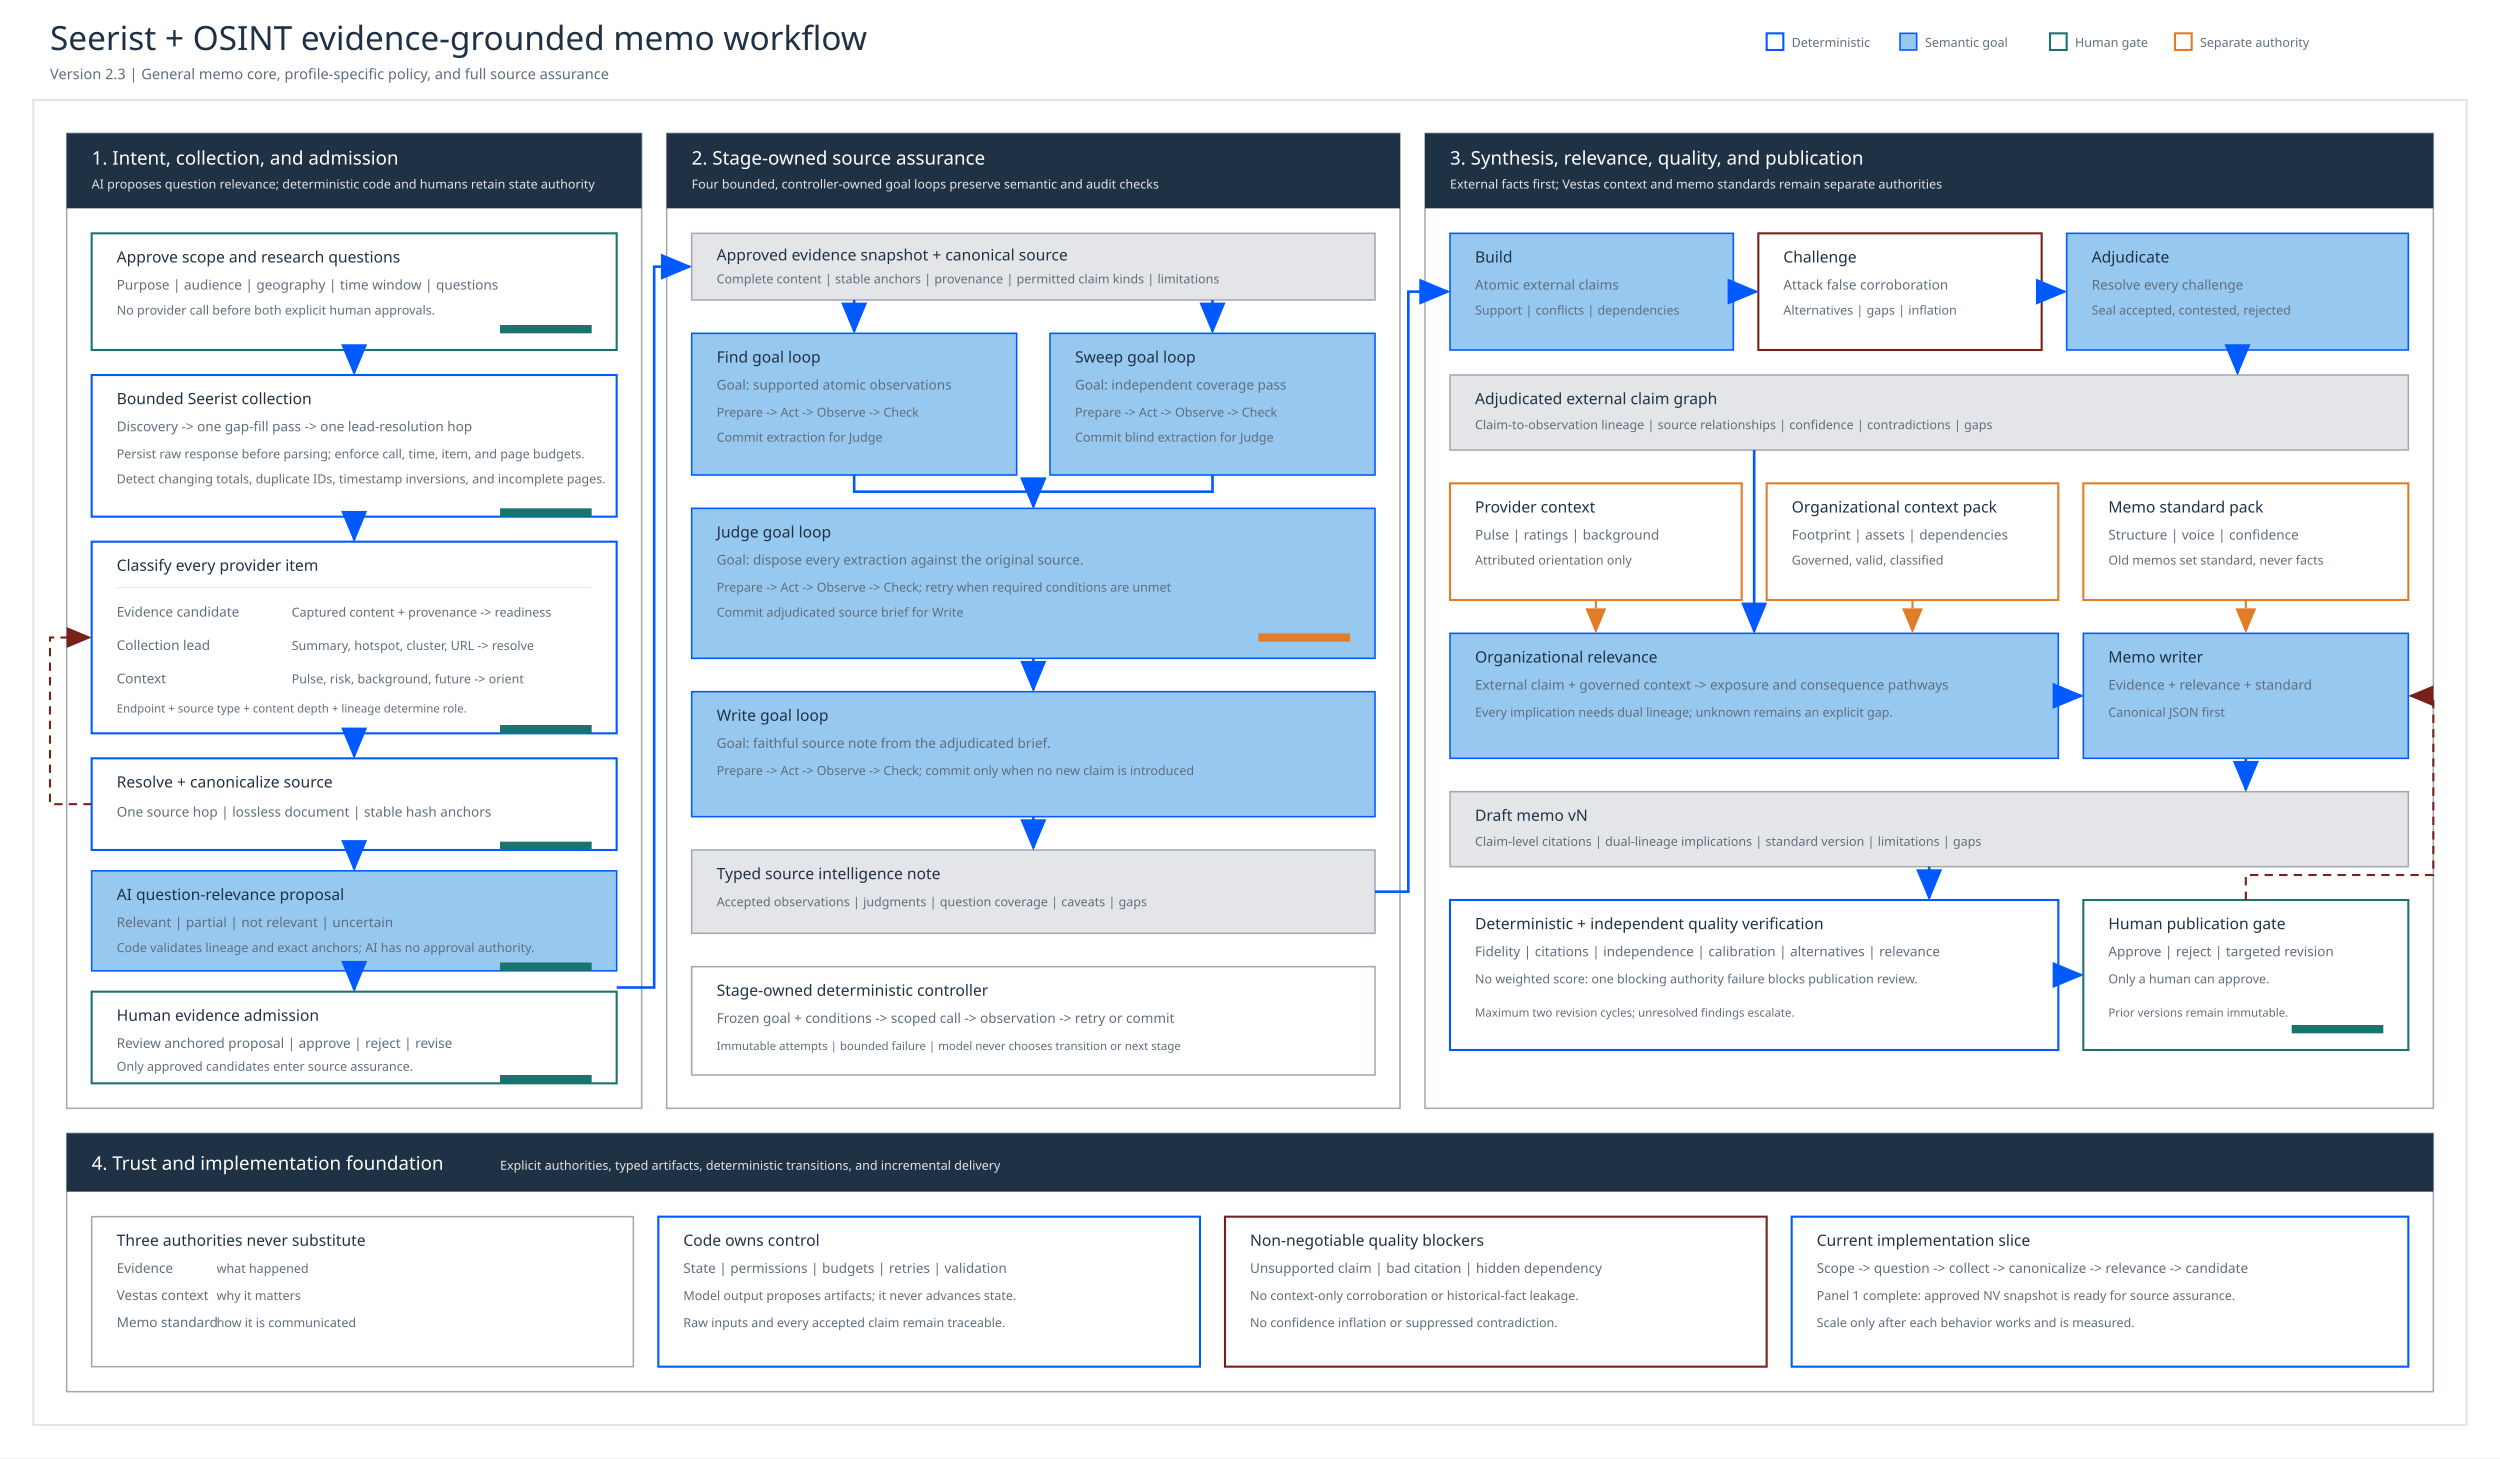
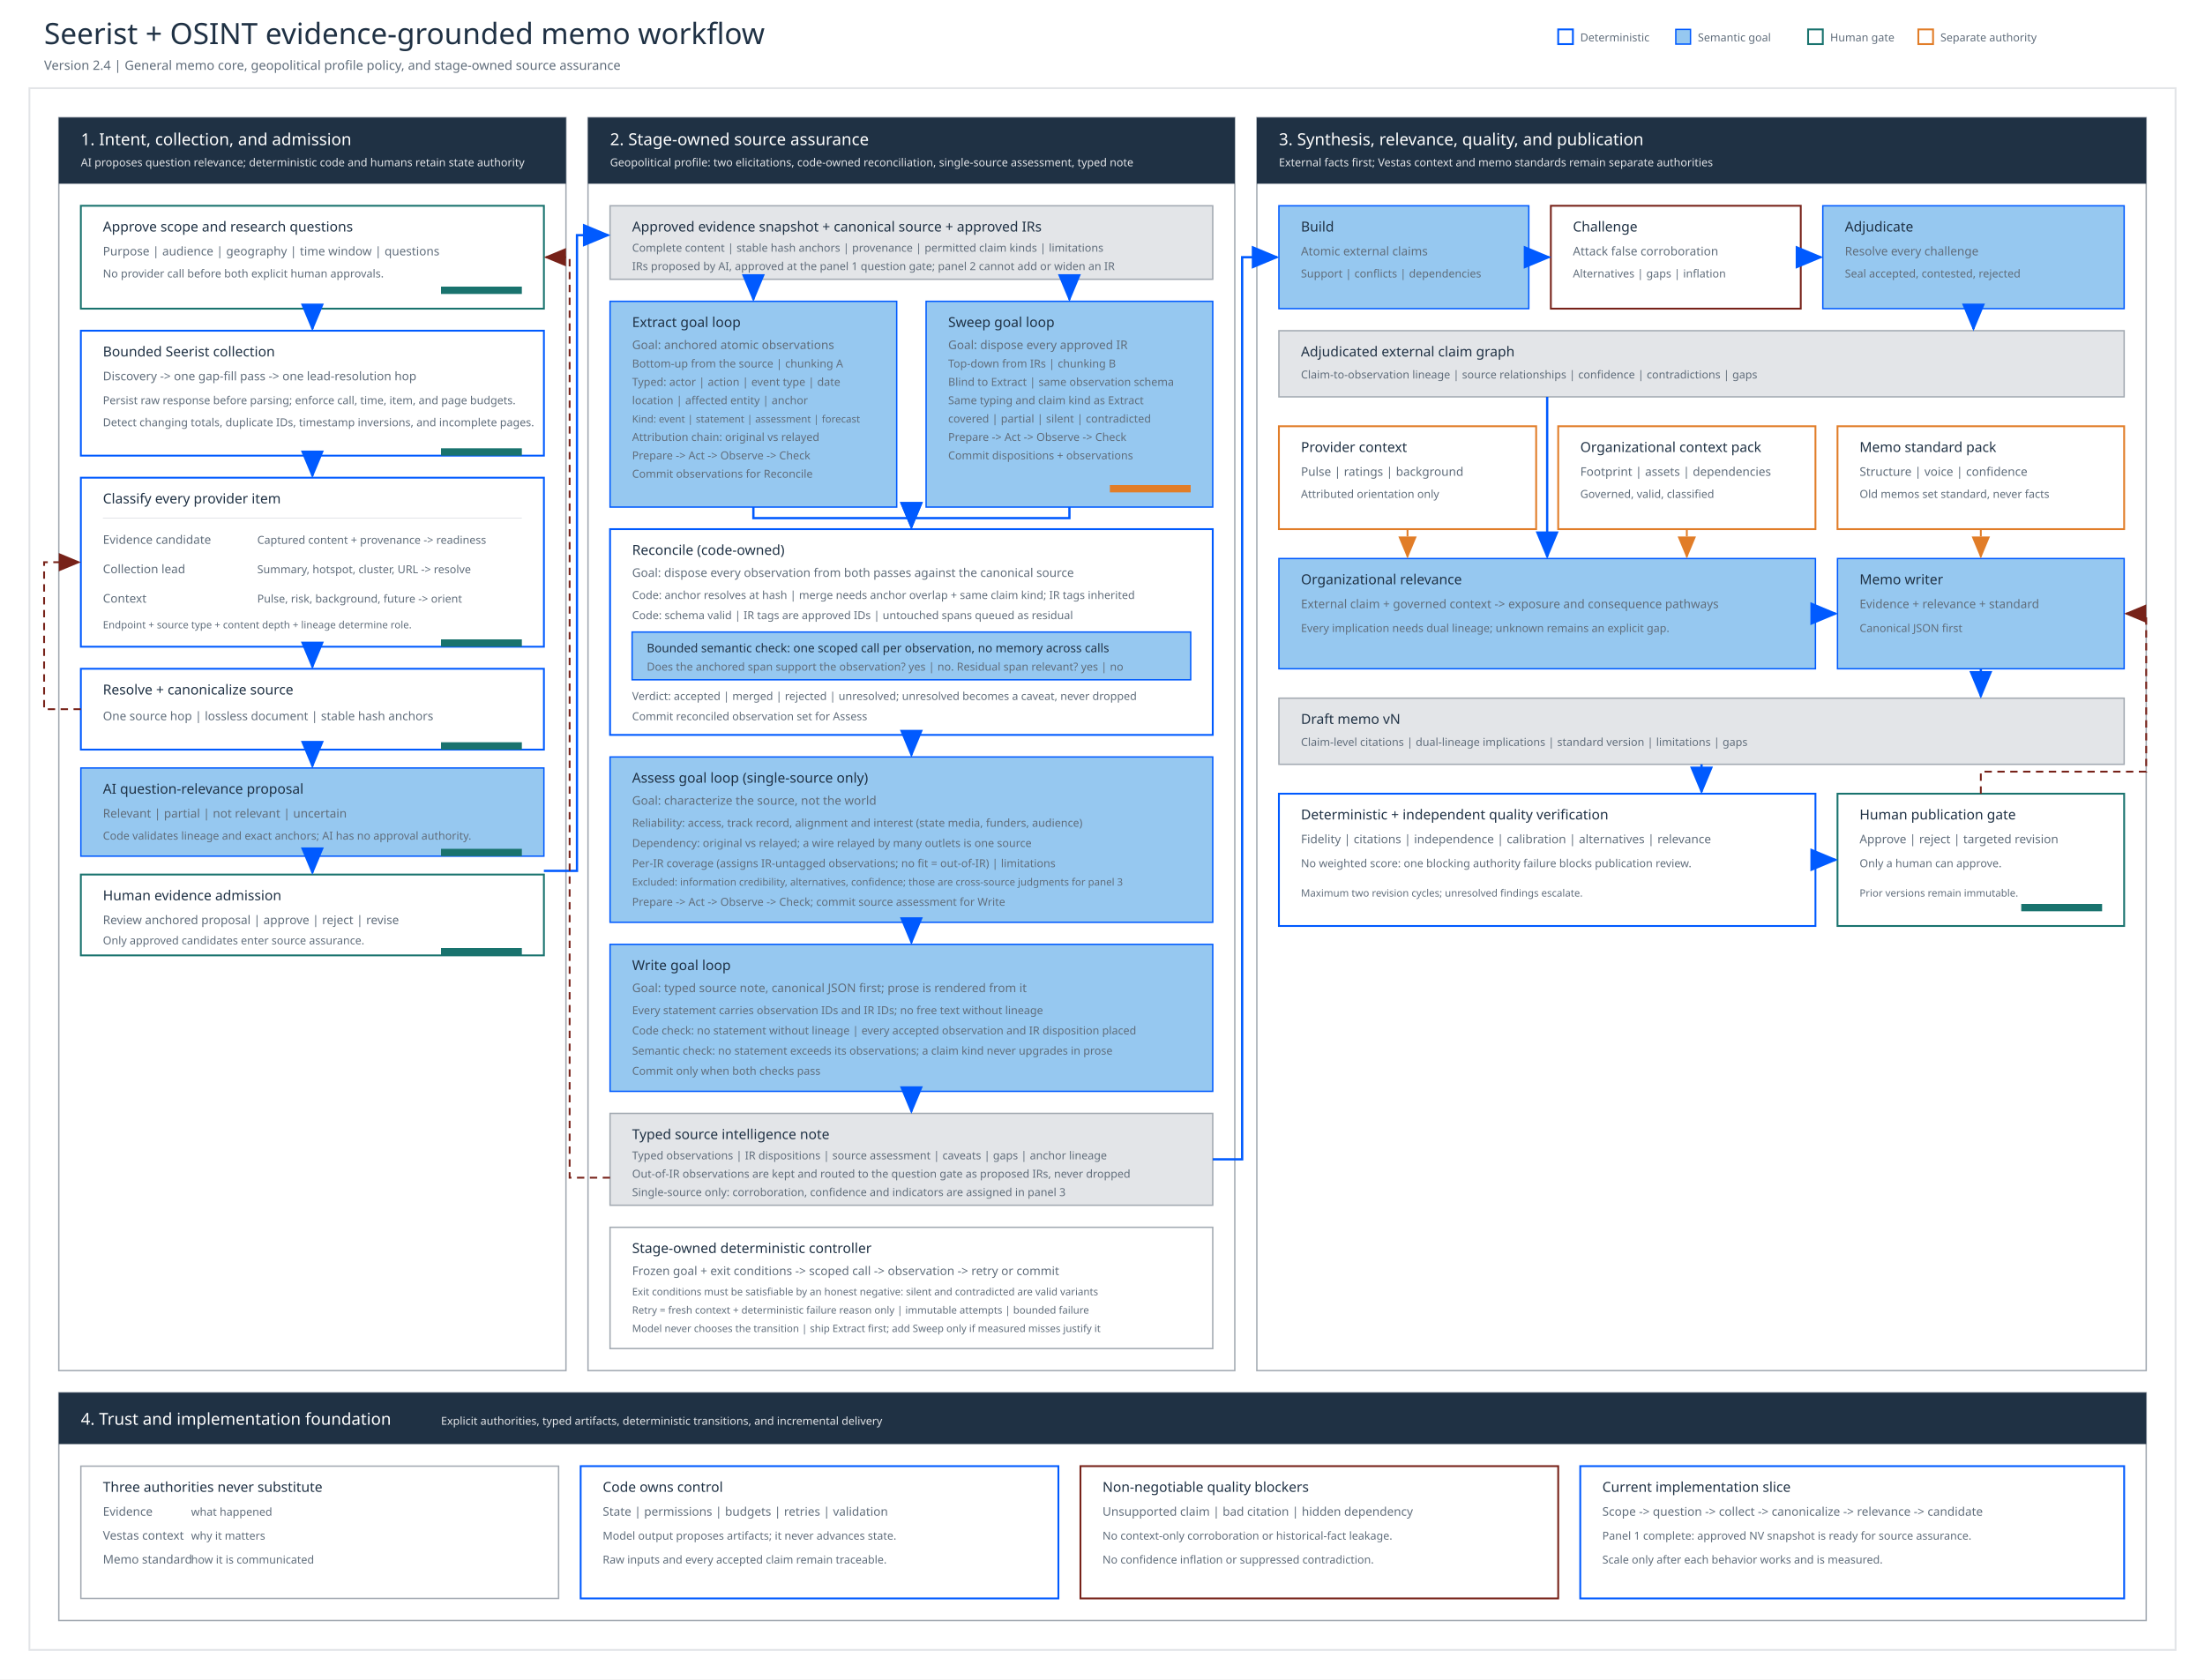
- <svg xmlns="http://www.w3.org/2000/svg" width="2400" height="1400" viewBox="0 0 2400 1400" role="img" aria-labelledby="title description">
+ <svg xmlns="http://www.w3.org/2000/svg" width="2400" height="1828" viewBox="0 0 2400 1828" role="img" aria-labelledby="title description">
  <defs>
    <style>
      text { font-family: "VestasSans"; letter-spacing: 0; }
      .canvas { fill: #FFFFFF; }
      .board { fill: #FFFFFF; stroke: #E3E5E8; stroke-width: 2; }
      .panel { fill: #FFFFFF; stroke: #A2A9B1; stroke-width: 1.5; }
      .panel-header { fill: #1F3144; }
      .page-title { fill: #1F3144; font-size: 32px; font-weight: 500; }
      .page-subtitle { fill: #606D7B; font-size: 14px; font-weight: 400; }
      .panel-title { fill: #FFFFFF; font-size: 18px; font-weight: 500; }
      .panel-subtitle { fill: #E3E5E8; font-size: 12px; font-weight: 400; }
      .card-title { fill: #1F3144; font-size: 15px; font-weight: 500; }
+       .inner-title { fill: #1F3144; font-size: 13px; font-weight: 500; }
      .body { fill: #606D7B; font-size: 13px; font-weight: 400; }
      .caption { fill: #606D7B; font-size: 12px; font-weight: 400; }
      .small { fill: #606D7B; font-size: 11px; font-weight: 400; }
      .white-small { fill: #FFFFFF; font-size: 11px; font-weight: 500; }
      .det-card { fill: #FFFFFF; stroke: #005AFF; stroke-width: 2; }
      .agent-card { fill: #96C8F0; stroke: #005AFF; stroke-width: 1.5; }
      .human-card { fill: #FFFFFF; stroke: #19736E; stroke-width: 2; }
      .gate-card { fill: #FFFFFF; stroke: #772219; stroke-width: 2; }
      .context-card { fill: #FFFFFF; stroke: #E17D28; stroke-width: 2; }
      .artifact-card { fill: #E3E5E8; stroke: #A2A9B1; stroke-width: 1.5; }
      .quiet-card { fill: #FFFFFF; stroke: #A2A9B1; stroke-width: 1.5; }
      .tested-chip { fill: #19736E; }
      .warning-chip { fill: #E17D28; }
      .state-chip { fill: #772219; }
      .primary-line { fill: none; stroke: #005AFF; stroke-width: 2.5; marker-end: url(#arrow-blue); }
      .authority-line { fill: none; stroke: #E17D28; stroke-width: 2; stroke-dasharray: 8 6; marker-end: url(#arrow-orange); }
      .feedback-line { fill: none; stroke: #772219; stroke-width: 2; stroke-dasharray: 8 6; marker-end: url(#arrow-red); }
      .divider { stroke: #E3E5E8; stroke-width: 1; }
    </style>
    <marker id="arrow-blue" markerWidth="12" markerHeight="10" refX="11" refY="5" orient="auto" markerUnits="strokeWidth">
      <path d="M 0 0 L 12 5 L 0 10 z" fill="#005AFF" />
    </marker>
    <marker id="arrow-orange" markerWidth="12" markerHeight="10" refX="11" refY="5" orient="auto" markerUnits="strokeWidth">
      <path d="M 0 0 L 12 5 L 0 10 z" fill="#E17D28" />
    </marker>
    <marker id="arrow-red" markerWidth="12" markerHeight="10" refX="11" refY="5" orient="auto" markerUnits="strokeWidth">
      <path d="M 0 0 L 12 5 L 0 10 z" fill="#772219" />
    </marker>
  </defs>
-   <rect class="canvas" x="0" y="0" width="2400" height="1400" />
+   <rect class="canvas" x="0" y="0" width="2400" height="1828" />
  <text class="page-title" x="48" y="48">Seerist + OSINT evidence-grounded memo workflow</text>
-   <text class="page-subtitle" x="48" y="76">Version 2.3 | General memo core, profile-specific policy, and full source assurance</text>
+   <text class="page-subtitle" x="48" y="76">Version 2.4 | General memo core, geopolitical profile policy, and stage-owned source assurance</text>
  <rect class="det-card" x="1696" y="32" width="16" height="16" />
  <text class="caption" x="1720" y="45">Deterministic</text>
  <rect class="agent-card" x="1824" y="32" width="16" height="16" />
  <text class="caption" x="1848" y="45">Semantic goal</text>
  <rect class="human-card" x="1968" y="32" width="16" height="16" />
  <text class="caption" x="1992" y="45">Human gate</text>
  <rect class="context-card" x="2088" y="32" width="16" height="16" />
  <text class="caption" x="2112" y="45">Separate authority</text>
-   <rect class="board" x="32" y="96" width="2336" height="1272" />
-   <rect class="panel" x="64" y="128" width="552" height="936" />
+   <rect class="board" x="32" y="96" width="2336" height="1700" />
+   <rect class="panel" x="64" y="128" width="552" height="1364" />
  <rect class="panel-header" x="64" y="128" width="552" height="72" />
  <text class="panel-title" x="88" y="158">1. Intent, collection, and admission</text>
  <text class="panel-subtitle" x="88" y="181">AI proposes question relevance; deterministic code and humans retain state authority</text>
  <rect class="human-card" x="88" y="224" width="504" height="112" />
  <text class="card-title" x="112" y="252">Approve scope and research questions</text>
  <text class="body" x="112" y="278">Purpose | audience | geography | time window | questions</text>
  <text class="caption" x="112" y="302">No provider call before both explicit human approvals.</text>
  <rect class="tested-chip" x="480" y="312" width="88" height="8" />
  <rect class="det-card" x="88" y="360" width="504" height="136" />
  <text class="card-title" x="112" y="388">Bounded Seerist collection</text>
  <text class="body" x="112" y="414">Discovery -&gt; one gap-fill pass -&gt; one lead-resolution hop</text>
  <text class="caption" x="112" y="440">Persist raw response before parsing; enforce call, time, item, and page budgets.</text>
  <text class="caption" x="112" y="464">Detect changing totals, duplicate IDs, timestamp inversions, and incomplete pages.</text>
  <rect class="tested-chip" x="480" y="488" width="88" height="8" />
  <rect class="det-card" x="88" y="520" width="504" height="184" />
  <text class="card-title" x="112" y="548">Classify every provider item</text>
  <line class="divider" x1="112" y1="564" x2="568" y2="564" />
  <text class="body" x="112" y="592">Evidence candidate</text>
  <text class="caption" x="280" y="592">Captured content + provenance -&gt; readiness</text>
  <text class="body" x="112" y="624">Collection lead</text>
  <text class="caption" x="280" y="624">Summary, hotspot, cluster, URL -&gt; resolve</text>
  <text class="body" x="112" y="656">Context</text>
  <text class="caption" x="280" y="656">Pulse, risk, background, future -&gt; orient</text>
  <text class="small" x="112" y="684">Endpoint + source type + content depth + lineage determine role.</text>
  <rect class="tested-chip" x="480" y="696" width="88" height="8" />
  <rect class="det-card" x="88" y="728" width="504" height="88" />
  <text class="card-title" x="112" y="756">Resolve + canonicalize source</text>
  <text class="body" x="112" y="784">One source hop | lossless document | stable hash anchors</text>
  <rect class="tested-chip" x="480" y="808" width="88" height="8" />
  <rect class="agent-card" x="88" y="836" width="504" height="96" />
  <text class="card-title" x="112" y="864">AI question-relevance proposal</text>
  <text class="body" x="112" y="890">Relevant | partial | not relevant | uncertain</text>
  <text class="caption" x="112" y="914">Code validates lineage and exact anchors; AI has no approval authority.</text>
  <rect class="tested-chip" x="480" y="924" width="88" height="8" />
  <rect class="human-card" x="88" y="952" width="504" height="88" />
  <text class="card-title" x="112" y="980">Human evidence admission</text>
  <text class="body" x="112" y="1006">Review anchored proposal | approve | reject | revise</text>
  <text class="caption" x="112" y="1028">Only approved candidates enter source assurance.</text>
  <rect class="tested-chip" x="480" y="1032" width="88" height="8" />
  <path class="primary-line" d="M 340 336 L 340 358" />
  <path class="primary-line" d="M 340 496 L 340 518" />
  <path class="primary-line" d="M 340 704 L 340 726" />
  <path class="primary-line" d="M 340 816 L 340 834" />
  <path class="primary-line" d="M 340 932 L 340 950" />
  <path class="feedback-line" d="M 88 772 L 48 772 L 48 612 L 86 612" />
-   <rect class="panel" x="640" y="128" width="704" height="936" />
+   <rect class="panel" x="640" y="128" width="704" height="1364" />
  <rect class="panel-header" x="640" y="128" width="704" height="72" />
  <text class="panel-title" x="664" y="158">2. Stage-owned source assurance</text>
-   <text class="panel-subtitle" x="664" y="181">Four bounded, controller-owned goal loops preserve semantic and audit checks</text>
-   <rect class="artifact-card" x="664" y="224" width="656" height="64" />
-   <text class="card-title" x="688" y="250">Approved evidence snapshot + canonical source</text>
-   <text class="caption" x="688" y="272">Complete content | stable anchors | provenance | permitted claim kinds | limitations</text>
-   <rect class="agent-card" x="664" y="320" width="312" height="136" />
-   <text class="card-title" x="688" y="348">Find goal loop</text>
-   <text class="body" x="688" y="374">Goal: supported atomic observations</text>
-   <text class="caption" x="688" y="400">Prepare -&gt; Act -&gt; Observe -&gt; Check</text>
-   <text class="caption" x="688" y="424">Commit extraction for Judge</text>
-   <rect class="agent-card" x="1008" y="320" width="312" height="136" />
-   <text class="card-title" x="1032" y="348">Sweep goal loop</text>
-   <text class="body" x="1032" y="374">Goal: independent coverage pass</text>
-   <text class="caption" x="1032" y="400">Prepare -&gt; Act -&gt; Observe -&gt; Check</text>
-   <text class="caption" x="1032" y="424">Commit blind extraction for Judge</text>
-   <rect class="agent-card" x="664" y="488" width="656" height="144" />
-   <text class="card-title" x="688" y="516">Judge goal loop</text>
-   <text class="body" x="688" y="542">Goal: dispose every extraction against the original source.</text>
-   <text class="caption" x="688" y="568">Prepare -&gt; Act -&gt; Observe -&gt; Check; retry when required conditions are unmet</text>
-   <text class="caption" x="688" y="592">Commit adjudicated source brief for Write</text>
-   <rect class="warning-chip" x="1208" y="608" width="88" height="8" />
-   <rect class="agent-card" x="664" y="664" width="656" height="120" />
-   <text class="card-title" x="688" y="692">Write goal loop</text>
-   <text class="body" x="688" y="718">Goal: faithful source note from the adjudicated brief.</text>
-   <text class="caption" x="688" y="744">Prepare -&gt; Act -&gt; Observe -&gt; Check; commit only when no new claim is introduced</text>
-   <rect class="artifact-card" x="664" y="816" width="656" height="80" />
-   <text class="card-title" x="688" y="844">Typed source intelligence note</text>
-   <text class="caption" x="688" y="870">Accepted observations | judgments | question coverage | caveats | gaps</text>
-   <rect class="quiet-card" x="664" y="928" width="656" height="104" />
-   <text class="card-title" x="688" y="956">Stage-owned deterministic controller</text>
-   <text class="body" x="688" y="982">Frozen goal + conditions -&gt; scoped call -&gt; observation -&gt; retry or commit</text>
-   <text class="small" x="688" y="1008">Immutable attempts | bounded failure | model never chooses transition or next stage</text>
-   <path class="primary-line" d="M 820 288 L 820 318" />
-   <path class="primary-line" d="M 1164 288 L 1164 318" />
-   <path class="primary-line" d="M 820 456 L 820 472 L 992 472 L 992 486" />
-   <path class="primary-line" d="M 1164 456 L 1164 472 L 992 472 L 992 486" />
-   <path class="primary-line" d="M 992 632 L 992 662" />
-   <path class="primary-line" d="M 992 784 L 992 814" />
+   <text class="panel-subtitle" x="664" y="181">Geopolitical profile: two elicitations, code-owned reconciliation, single-source assessment, typed note</text>
+   <rect class="artifact-card" x="664" y="224" width="656" height="80" />
+   <text class="card-title" x="688" y="252">Approved evidence snapshot + canonical source + approved IRs</text>
+   <text class="caption" x="688" y="274">Complete content | stable hash anchors | provenance | permitted claim kinds | limitations</text>
+   <text class="caption" x="688" y="294">IRs proposed by AI, approved at the panel 1 question gate; panel 2 cannot add or widen an IR</text>
+   <rect class="agent-card" x="664" y="328" width="312" height="224" />
+   <text class="card-title" x="688" y="356">Extract goal loop</text>
+   <text class="body" x="688" y="380">Goal: anchored atomic observations</text>
+   <text class="caption" x="688" y="400">Bottom-up from the source | chunking A</text>
+   <text class="caption" x="688" y="420">Typed: actor | action | event type | date</text>
+   <text class="caption" x="688" y="440">location | affected entity | anchor</text>
+   <text class="small" x="688" y="460">Kind: event | statement | assessment | forecast</text>
+   <text class="caption" x="688" y="480">Attribution chain: original vs relayed</text>
+   <text class="caption" x="688" y="500">Prepare -&gt; Act -&gt; Observe -&gt; Check</text>
+   <text class="caption" x="688" y="520">Commit observations for Reconcile</text>
+   <rect class="agent-card" x="1008" y="328" width="312" height="224" />
+   <text class="card-title" x="1032" y="356">Sweep goal loop</text>
+   <text class="body" x="1032" y="380">Goal: dispose every approved IR</text>
+   <text class="caption" x="1032" y="400">Top-down from IRs | chunking B</text>
+   <text class="caption" x="1032" y="420">Blind to Extract | same observation schema</text>
+   <text class="caption" x="1032" y="440">Same typing and claim kind as Extract</text>
+   <text class="caption" x="1032" y="460">covered | partial | silent | contradicted</text>
+   <text class="caption" x="1032" y="480">Prepare -&gt; Act -&gt; Observe -&gt; Check</text>
+   <text class="caption" x="1032" y="500">Commit dispositions + observations</text>
+   <rect class="warning-chip" x="1208" y="528" width="88" height="8" />
+   <rect class="det-card" x="664" y="576" width="656" height="224" />
+   <text class="card-title" x="688" y="604">Reconcile (code-owned)</text>
+   <text class="body" x="688" y="628">Goal: dispose every observation from both passes against the canonical source</text>
+   <text class="caption" x="688" y="652">Code: anchor resolves at hash | merge needs anchor overlap + same claim kind; IR tags inherited</text>
+   <text class="caption" x="688" y="674">Code: schema valid | IR tags are approved IDs | untouched spans queued as residual</text>
+   <rect class="agent-card" x="688" y="688" width="608" height="52" />
+   <text class="inner-title" x="704" y="710">Bounded semantic check: one scoped call per observation, no memory across calls</text>
+   <text class="caption" x="704" y="730">Does the anchored span support the observation? yes | no. Residual span relevant? yes | no</text>
+   <text class="caption" x="688" y="762">Verdict: accepted | merged | rejected | unresolved; unresolved becomes a caveat, never dropped</text>
+   <text class="caption" x="688" y="784">Commit reconciled observation set for Assess</text>
+   <rect class="agent-card" x="664" y="824" width="656" height="180" />
+   <text class="card-title" x="688" y="852">Assess goal loop (single-source only)</text>
+   <text class="body" x="688" y="876">Goal: characterize the source, not the world</text>
+   <text class="caption" x="688" y="900">Reliability: access, track record, alignment and interest (state media, funders, audience)</text>
+   <text class="caption" x="688" y="922">Dependency: original vs relayed; a wire relayed by many outlets is one source</text>
+   <text class="caption" x="688" y="944">Per-IR coverage (assigns IR-untagged observations; no fit = out-of-IR) | limitations</text>
+   <text class="small" x="688" y="964">Excluded: information credibility, alternatives, confidence; those are cross-source judgments for panel 3</text>
+   <text class="caption" x="688" y="986">Prepare -&gt; Act -&gt; Observe -&gt; Check; commit source assessment for Write</text>
+   <rect class="agent-card" x="664" y="1028" width="656" height="160" />
+   <text class="card-title" x="688" y="1056">Write goal loop</text>
+   <text class="body" x="688" y="1080">Goal: typed source note, canonical JSON first; prose is rendered from it</text>
+   <text class="caption" x="688" y="1104">Every statement carries observation IDs and IR IDs; no free text without lineage</text>
+   <text class="caption" x="688" y="1126">Code check: no statement without lineage | every accepted observation and IR disposition placed</text>
+   <text class="caption" x="688" y="1148">Semantic check: no statement exceeds its observations; a claim kind never upgrades in prose</text>
+   <text class="caption" x="688" y="1170">Commit only when both checks pass</text>
+   <rect class="artifact-card" x="664" y="1212" width="656" height="100" />
+   <text class="card-title" x="688" y="1240">Typed source intelligence note</text>
+   <text class="caption" x="688" y="1262">Typed observations | IR dispositions | source assessment | caveats | gaps | anchor lineage</text>
+   <text class="caption" x="688" y="1282">Out-of-IR observations are kept and routed to the question gate as proposed IRs, never dropped</text>
+   <text class="caption" x="688" y="1302">Single-source only: corroboration, confidence and indicators are assigned in panel 3</text>
+   <rect class="quiet-card" x="664" y="1336" width="656" height="132" />
+   <text class="card-title" x="688" y="1364">Stage-owned deterministic controller</text>
+   <text class="body" x="688" y="1388">Frozen goal + exit conditions -&gt; scoped call -&gt; observation -&gt; retry or commit</text>
+   <text class="small" x="688" y="1410">Exit conditions must be satisfiable by an honest negative: silent and contradicted are valid variants</text>
+   <text class="small" x="688" y="1430">Retry = fresh context + deterministic failure reason only | immutable attempts | bounded failure</text>
+   <text class="small" x="688" y="1450">Model never chooses the transition | ship Extract first; add Sweep only if measured misses justify it</text>
+   <path class="primary-line" d="M 820 304 L 820 326" />
+   <path class="primary-line" d="M 1164 304 L 1164 326" />
+   <path class="primary-line" d="M 820 552 L 820 564 L 992 564 L 992 574" />
+   <path class="primary-line" d="M 1164 552 L 1164 564 L 992 564 L 992 574" />
+   <path class="primary-line" d="M 992 800 L 992 822" />
+   <path class="primary-line" d="M 992 1004 L 992 1026" />
+   <path class="primary-line" d="M 992 1188 L 992 1210" />
  <path class="primary-line" d="M 592 948 L 628 948 L 628 256 L 662 256" />
-   <rect class="panel" x="1368" y="128" width="968" height="936" />
+   <path class="feedback-line" d="M 664 1282 L 620 1282 L 620 280 L 594 280" />
+   <rect class="panel" x="1368" y="128" width="968" height="1364" />
  <rect class="panel-header" x="1368" y="128" width="968" height="72" />
  <text class="panel-title" x="1392" y="158">3. Synthesis, relevance, quality, and publication</text>
  <text class="panel-subtitle" x="1392" y="181">External facts first; Vestas context and memo standards remain separate authorities</text>
  <rect class="agent-card" x="1392" y="224" width="272" height="112" />
  <text class="card-title" x="1416" y="252">Build</text>
  <text class="body" x="1416" y="278">Atomic external claims</text>
  <text class="caption" x="1416" y="302">Support | conflicts | dependencies</text>
  <rect class="gate-card" x="1688" y="224" width="272" height="112" />
  <text class="card-title" x="1712" y="252">Challenge</text>
  <text class="body" x="1712" y="278">Attack false corroboration</text>
  <text class="caption" x="1712" y="302">Alternatives | gaps | inflation</text>
  <rect class="agent-card" x="1984" y="224" width="328" height="112" />
  <text class="card-title" x="2008" y="252">Adjudicate</text>
  <text class="body" x="2008" y="278">Resolve every challenge</text>
  <text class="caption" x="2008" y="302">Seal accepted, contested, rejected</text>
  <path class="primary-line" d="M 1664 280 L 1686 280" />
  <path class="primary-line" d="M 1960 280 L 1982 280" />
  <rect class="artifact-card" x="1392" y="360" width="920" height="72" />
  <text class="card-title" x="1416" y="388">Adjudicated external claim graph</text>
  <text class="caption" x="1416" y="412">Claim-to-observation lineage | source relationships | confidence | contradictions | gaps</text>
  <path class="primary-line" d="M 2148 336 L 2148 358" />
  <rect class="context-card" x="1392" y="464" width="280" height="112" />
  <text class="card-title" x="1416" y="492">Provider context</text>
  <text class="body" x="1416" y="518">Pulse | ratings | background</text>
  <text class="caption" x="1416" y="542">Attributed orientation only</text>
  <rect class="context-card" x="1696" y="464" width="280" height="112" />
  <text class="card-title" x="1720" y="492">Organizational context pack</text>
  <text class="body" x="1720" y="518">Footprint | assets | dependencies</text>
  <text class="caption" x="1720" y="542">Governed, valid, classified</text>
  <rect class="context-card" x="2000" y="464" width="312" height="112" />
  <text class="card-title" x="2024" y="492">Memo standard pack</text>
  <text class="body" x="2024" y="518">Structure | voice | confidence</text>
  <text class="caption" x="2024" y="542">Old memos set standard, never facts</text>
  <rect class="agent-card" x="1392" y="608" width="584" height="120" />
  <text class="card-title" x="1416" y="636">Organizational relevance</text>
  <text class="body" x="1416" y="662">External claim + governed context -&gt; exposure and consequence pathways</text>
  <text class="caption" x="1416" y="688">Every implication needs dual lineage; unknown remains an explicit gap.</text>
  <rect class="agent-card" x="2000" y="608" width="312" height="120" />
  <text class="card-title" x="2024" y="636">Memo writer</text>
  <text class="body" x="2024" y="662">Evidence + relevance + standard</text>
  <text class="caption" x="2024" y="688">Canonical JSON first</text>
  <path class="authority-line" d="M 1532 576 L 1532 606" />
  <path class="authority-line" d="M 1836 576 L 1836 606" />
  <path class="primary-line" d="M 1684 432 L 1684 606" />
  <path class="authority-line" d="M 2156 576 L 2156 606" />
  <path class="primary-line" d="M 1976 668 L 1998 668" />
  <rect class="artifact-card" x="1392" y="760" width="920" height="72" />
  <text class="card-title" x="1416" y="788">Draft memo vN</text>
  <text class="caption" x="1416" y="812">Claim-level citations | dual-lineage implications | standard version | limitations | gaps</text>
  <path class="primary-line" d="M 2156 728 L 2156 758" />
  <rect class="det-card" x="1392" y="864" width="584" height="144" />
  <text class="card-title" x="1416" y="892">Deterministic + independent quality verification</text>
  <text class="body" x="1416" y="918">Fidelity | citations | independence | calibration | alternatives | relevance</text>
  <text class="caption" x="1416" y="944">No weighted score: one blocking authority failure blocks publication review.</text>
  <text class="small" x="1416" y="976">Maximum two revision cycles; unresolved findings escalate.</text>
  <rect class="human-card" x="2000" y="864" width="312" height="144" />
  <text class="card-title" x="2024" y="892">Human publication gate</text>
  <text class="body" x="2024" y="918">Approve | reject | targeted revision</text>
  <text class="caption" x="2024" y="944">Only a human can approve.</text>
  <text class="small" x="2024" y="976">Prior versions remain immutable.</text>
  <rect class="tested-chip" x="2200" y="984" width="88" height="8" />
  <path class="primary-line" d="M 1852 832 L 1852 862" />
  <path class="primary-line" d="M 1976 936 L 1998 936" />
  <path class="feedback-line" d="M 2156 864 L 2156 840 L 2336 840 L 2336 668 L 2314 668" />
-   <path class="primary-line" d="M 1320 856 L 1352 856 L 1352 280 L 1390 280" />
-   <rect class="panel" x="64" y="1088" width="2272" height="248" />
-   <rect class="panel-header" x="64" y="1088" width="2272" height="56" />
-   <text class="panel-title" x="88" y="1123">4. Trust and implementation foundation</text>
-   <text class="panel-subtitle" x="480" y="1123">Explicit authorities, typed artifacts, deterministic transitions, and incremental delivery</text>
-   <rect class="quiet-card" x="88" y="1168" width="520" height="144" />
-   <text class="card-title" x="112" y="1196">Three authorities never substitute</text>
-   <text class="body" x="112" y="1222">Evidence</text>
-   <text class="caption" x="208" y="1222">what happened</text>
-   <text class="body" x="112" y="1248">Vestas context</text>
-   <text class="caption" x="208" y="1248">why it matters</text>
-   <text class="body" x="112" y="1274">Memo standard</text>
-   <text class="caption" x="208" y="1274">how it is communicated</text>
-   <rect class="det-card" x="632" y="1168" width="520" height="144" />
-   <text class="card-title" x="656" y="1196">Code owns control</text>
-   <text class="body" x="656" y="1222">State | permissions | budgets | retries | validation</text>
-   <text class="caption" x="656" y="1248">Model output proposes artifacts; it never advances state.</text>
-   <text class="caption" x="656" y="1274">Raw inputs and every accepted claim remain traceable.</text>
-   <rect class="gate-card" x="1176" y="1168" width="520" height="144" />
-   <text class="card-title" x="1200" y="1196">Non-negotiable quality blockers</text>
-   <text class="body" x="1200" y="1222">Unsupported claim | bad citation | hidden dependency</text>
-   <text class="caption" x="1200" y="1248">No context-only corroboration or historical-fact leakage.</text>
-   <text class="caption" x="1200" y="1274">No confidence inflation or suppressed contradiction.</text>
-   <rect class="det-card" x="1720" y="1168" width="592" height="144" />
-   <text class="card-title" x="1744" y="1196">Current implementation slice</text>
-   <text class="body" x="1744" y="1222">Scope -&gt; question -&gt; collect -&gt; canonicalize -&gt; relevance -&gt; candidate</text>
-   <text class="caption" x="1744" y="1248">Panel 1 complete: approved NV snapshot is ready for source assurance.</text>
-   <text class="caption" x="1744" y="1274">Scale only after each behavior works and is measured.</text>
+   <path class="primary-line" d="M 1320 1262 L 1352 1262 L 1352 280 L 1390 280" />
+   <rect class="panel" x="64" y="1516" width="2272" height="248" />
+   <rect class="panel-header" x="64" y="1516" width="2272" height="56" />
+   <text class="panel-title" x="88" y="1551">4. Trust and implementation foundation</text>
+   <text class="panel-subtitle" x="480" y="1551">Explicit authorities, typed artifacts, deterministic transitions, and incremental delivery</text>
+   <rect class="quiet-card" x="88" y="1596" width="520" height="144" />
+   <text class="card-title" x="112" y="1624">Three authorities never substitute</text>
+   <text class="body" x="112" y="1650">Evidence</text>
+   <text class="caption" x="208" y="1650">what happened</text>
+   <text class="body" x="112" y="1676">Vestas context</text>
+   <text class="caption" x="208" y="1676">why it matters</text>
+   <text class="body" x="112" y="1702">Memo standard</text>
+   <text class="caption" x="208" y="1702">how it is communicated</text>
+   <rect class="det-card" x="632" y="1596" width="520" height="144" />
+   <text class="card-title" x="656" y="1624">Code owns control</text>
+   <text class="body" x="656" y="1650">State | permissions | budgets | retries | validation</text>
+   <text class="caption" x="656" y="1676">Model output proposes artifacts; it never advances state.</text>
+   <text class="caption" x="656" y="1702">Raw inputs and every accepted claim remain traceable.</text>
+   <rect class="gate-card" x="1176" y="1596" width="520" height="144" />
+   <text class="card-title" x="1200" y="1624">Non-negotiable quality blockers</text>
+   <text class="body" x="1200" y="1650">Unsupported claim | bad citation | hidden dependency</text>
+   <text class="caption" x="1200" y="1676">No context-only corroboration or historical-fact leakage.</text>
+   <text class="caption" x="1200" y="1702">No confidence inflation or suppressed contradiction.</text>
+   <rect class="det-card" x="1720" y="1596" width="592" height="144" />
+   <text class="card-title" x="1744" y="1624">Current implementation slice</text>
+   <text class="body" x="1744" y="1650">Scope -&gt; question -&gt; collect -&gt; canonicalize -&gt; relevance -&gt; candidate</text>
+   <text class="caption" x="1744" y="1676">Panel 1 complete: approved NV snapshot is ready for source assurance.</text>
+   <text class="caption" x="1744" y="1702">Scale only after each behavior works and is measured.</text>
</svg>
